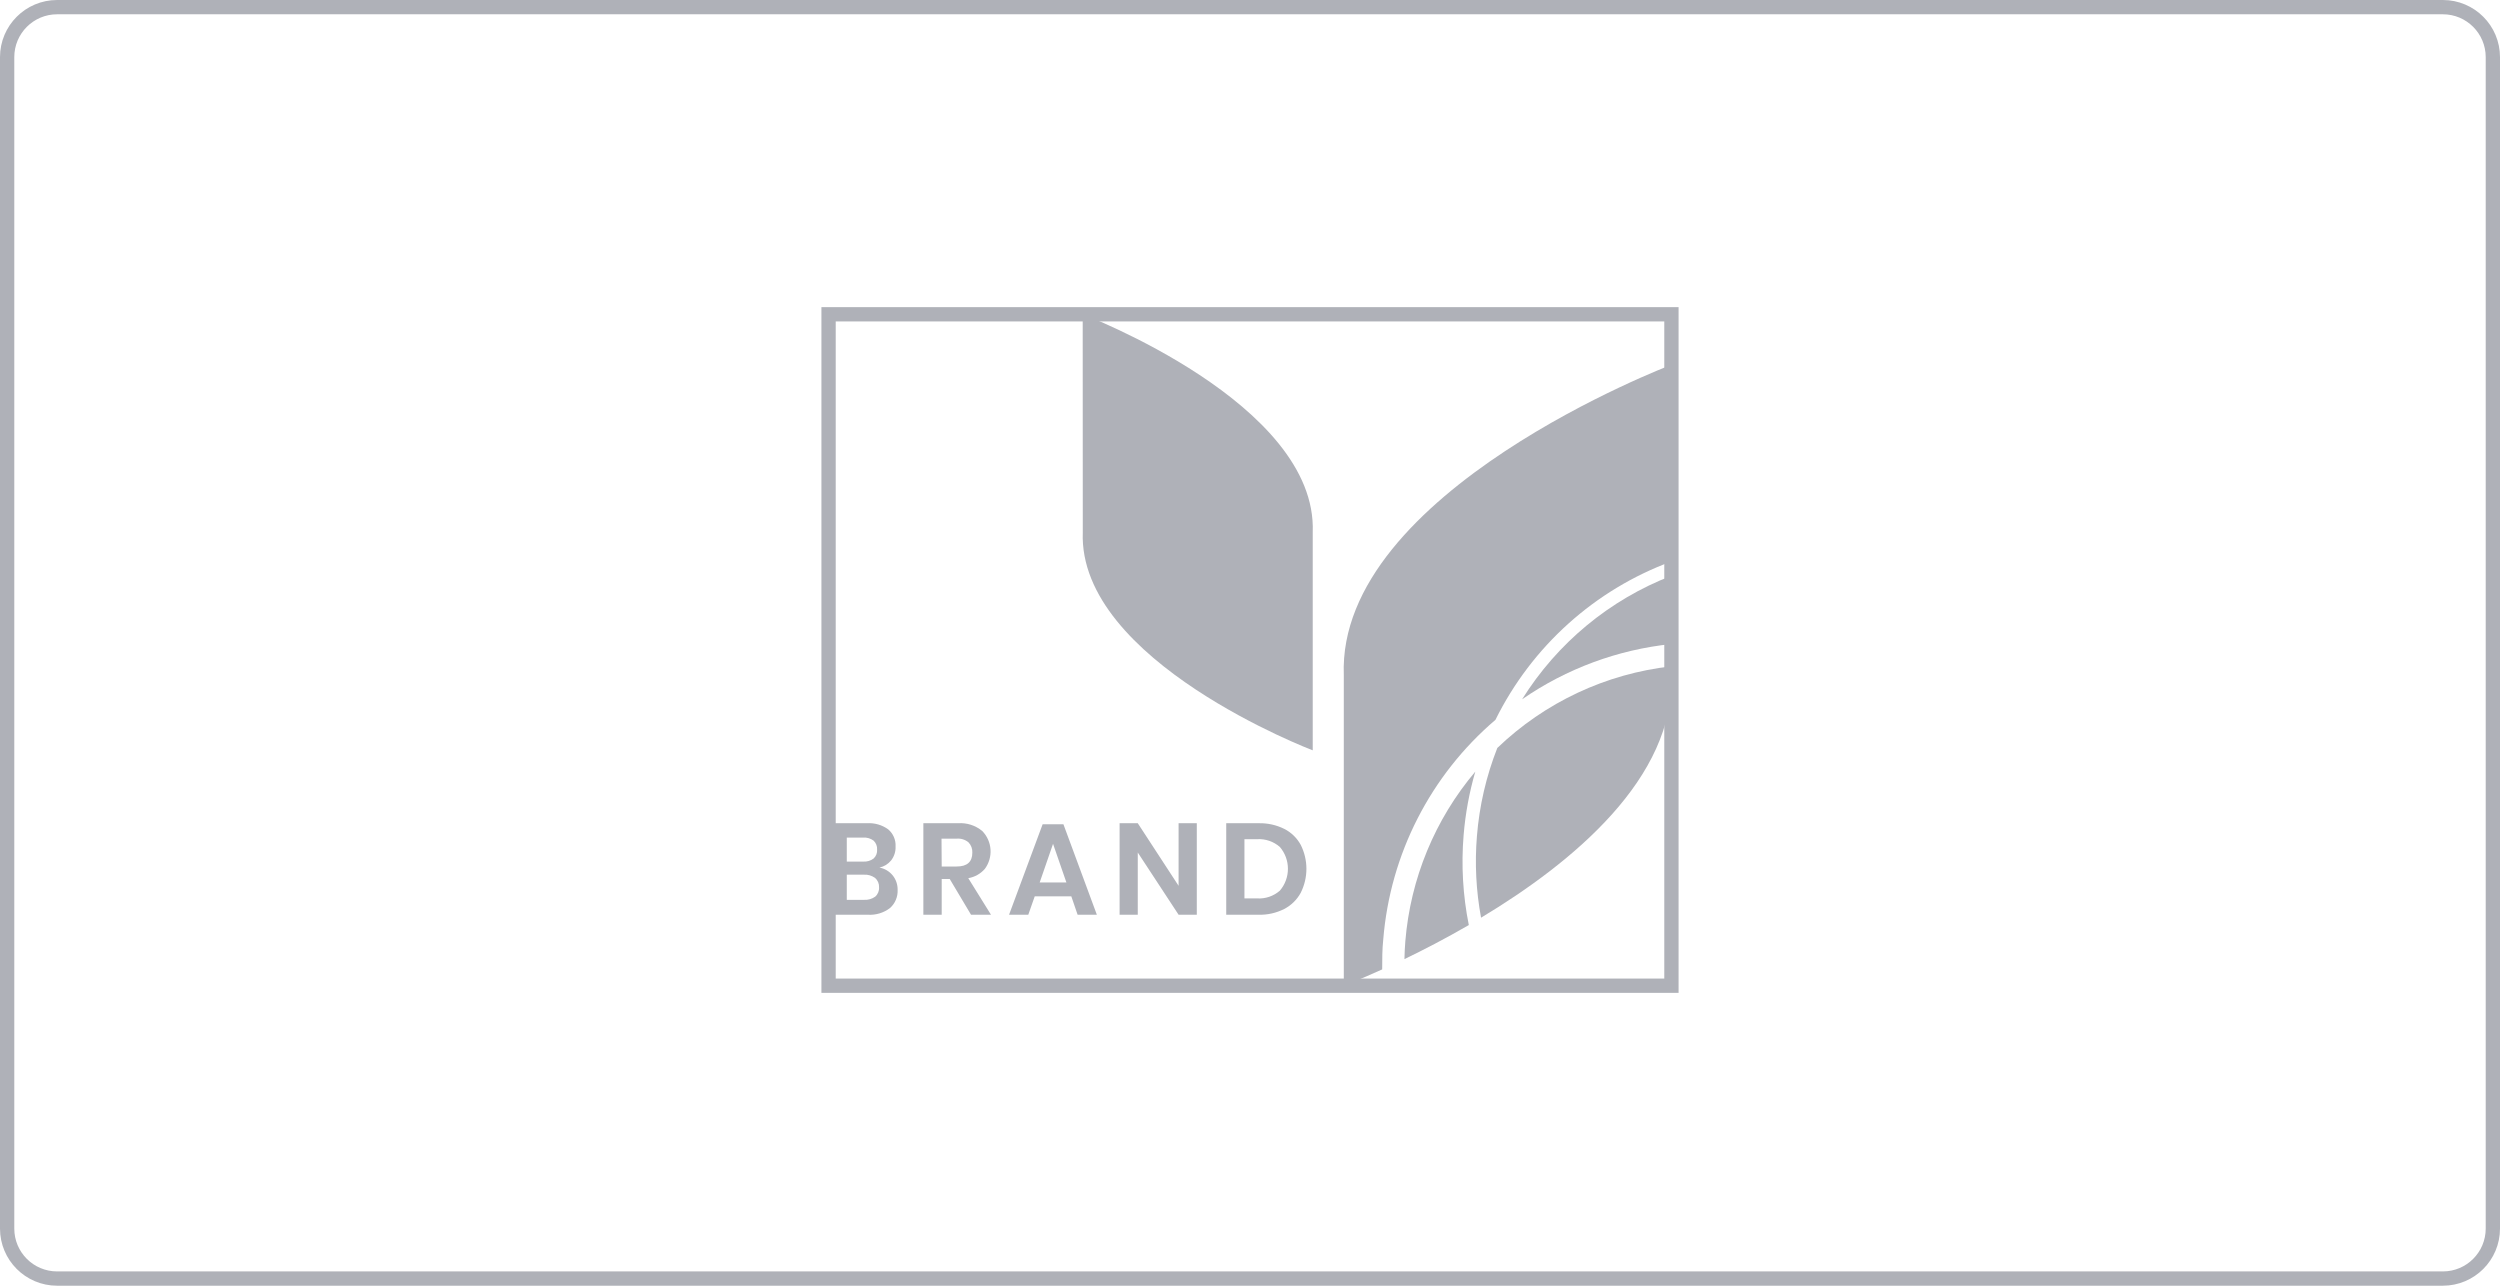
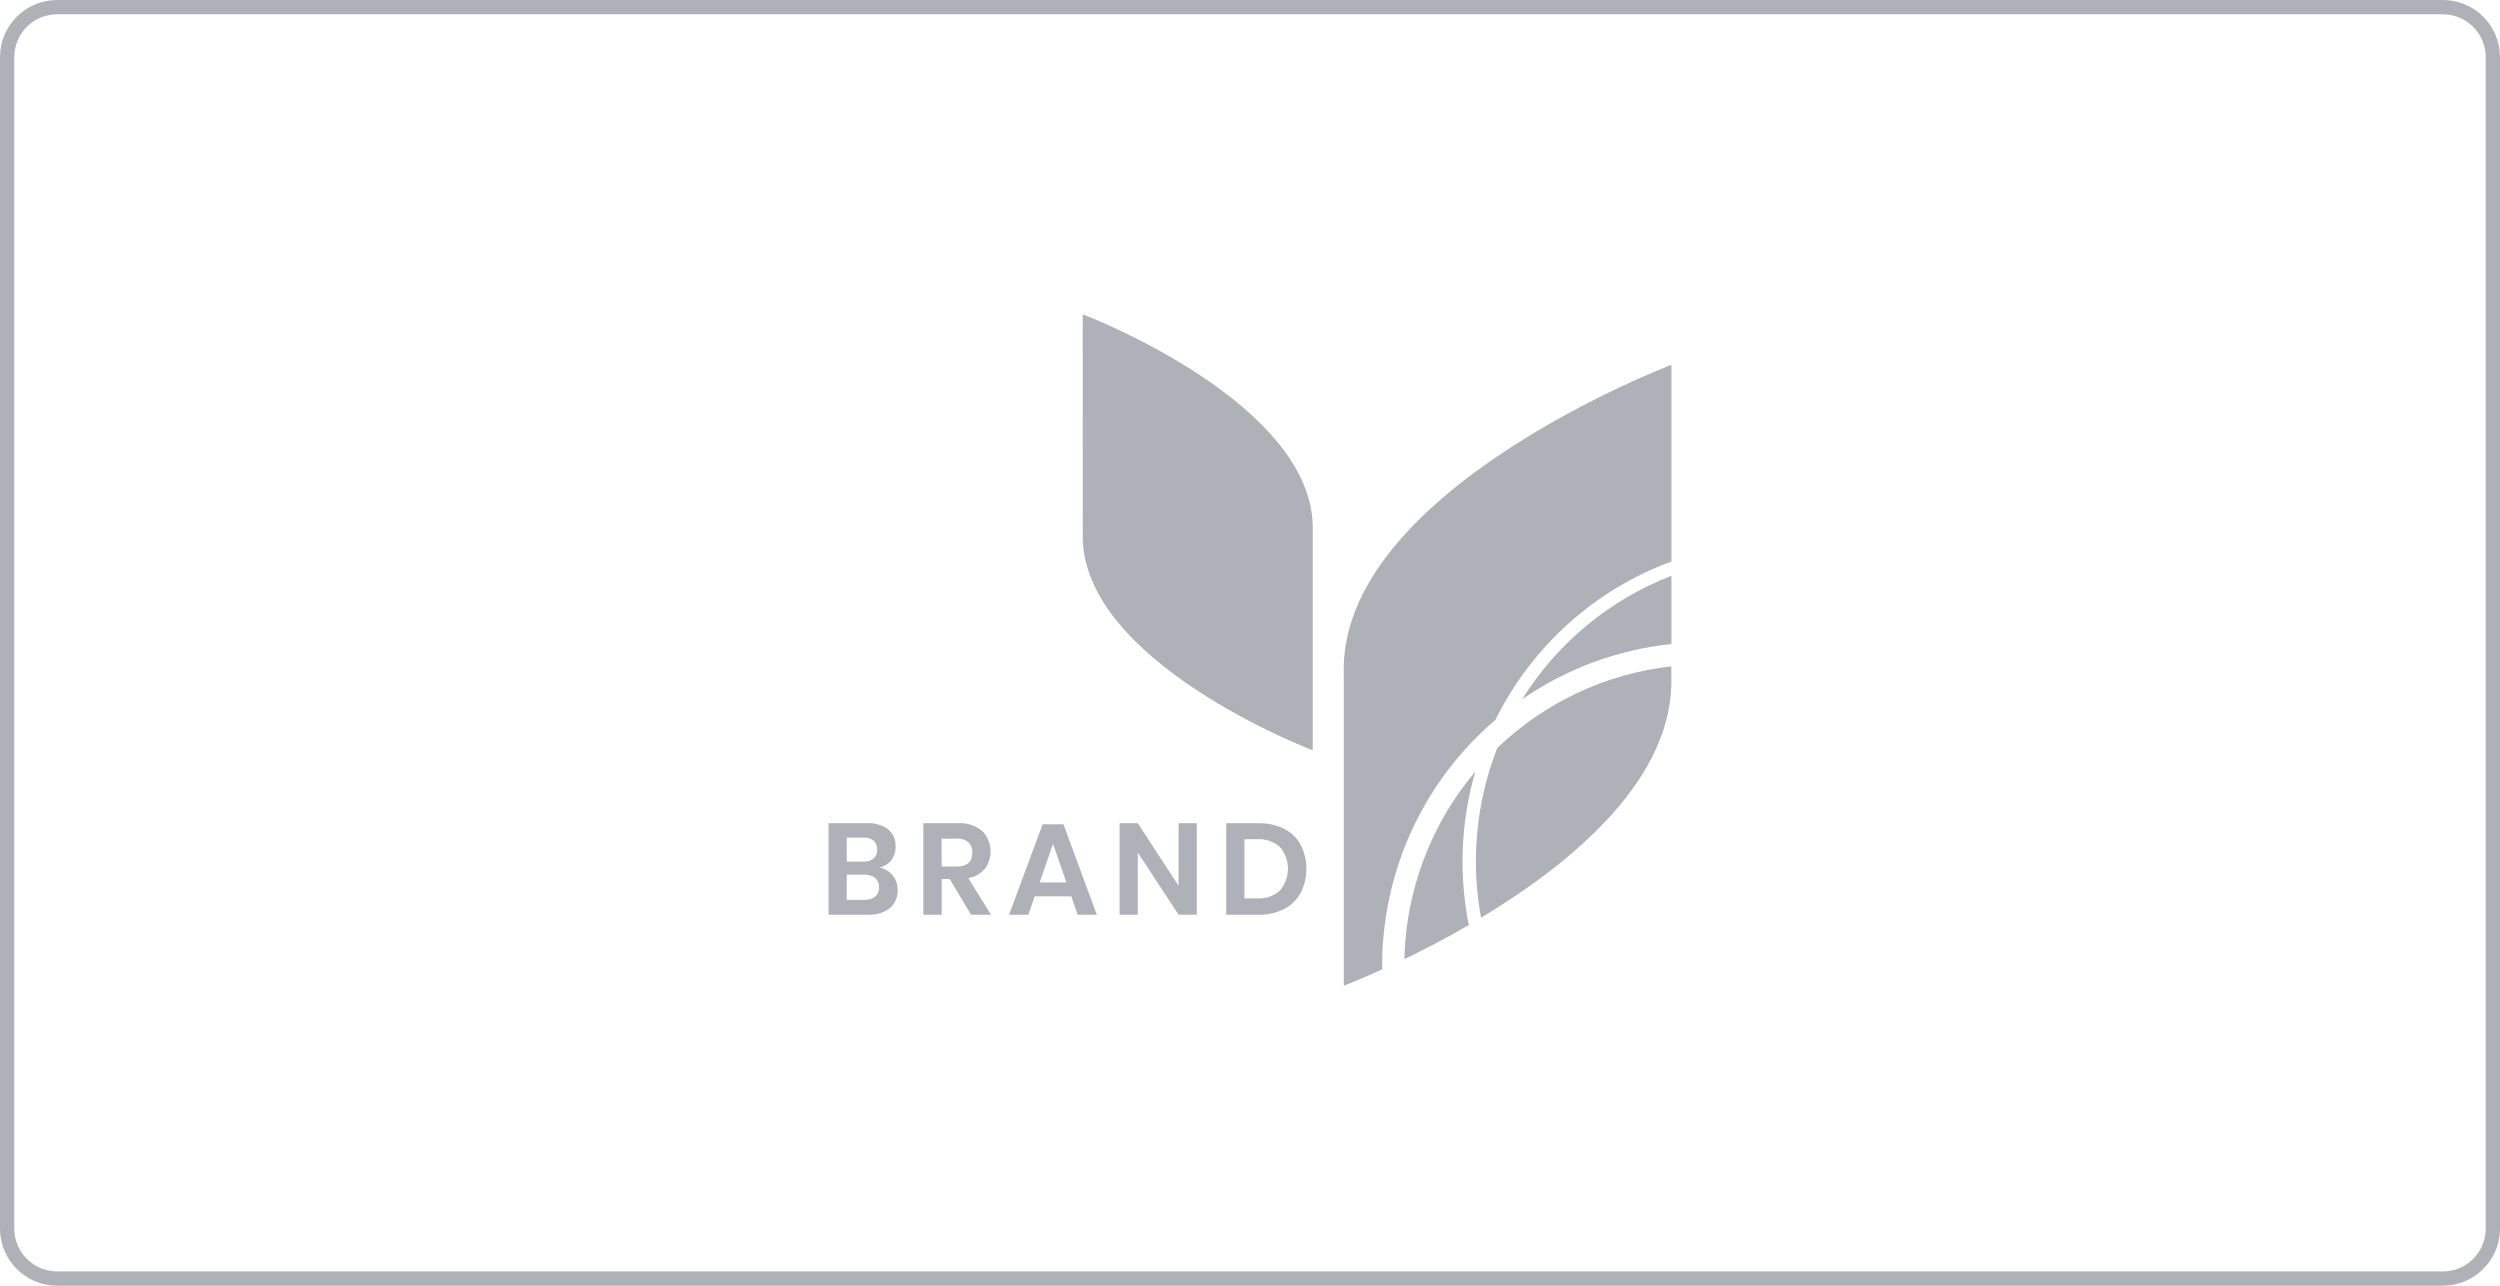
<svg xmlns="http://www.w3.org/2000/svg" width="175" height="90" viewBox="0 0 175 90" fill="none">
  <rect x="0.5" y="0.5" width="174" height="89" rx="3.5" stroke="#AFB1B8" />
  <path d="M62.488 61.278C62.718 61.563 62.84 61.921 62.834 62.288C62.845 62.528 62.803 62.767 62.71 62.988C62.618 63.209 62.477 63.406 62.297 63.565C61.851 63.904 61.298 64.069 60.739 64.031H58V57.626H60.683C61.213 57.591 61.738 57.741 62.17 58.052C62.343 58.197 62.48 58.381 62.571 58.589C62.661 58.797 62.702 59.023 62.69 59.25C62.706 59.603 62.595 59.951 62.379 60.23C62.17 60.484 61.883 60.66 61.562 60.73C61.925 60.797 62.254 60.991 62.488 61.278ZM59.275 60.311H60.422C60.682 60.33 60.941 60.255 61.151 60.098C61.237 60.02 61.304 59.922 61.346 59.814C61.389 59.706 61.406 59.589 61.397 59.472C61.405 59.356 61.387 59.24 61.345 59.132C61.303 59.024 61.238 58.926 61.154 58.846C60.938 58.685 60.671 58.609 60.403 58.631H59.275V60.311ZM61.263 62.767C61.355 62.687 61.427 62.586 61.474 62.474C61.521 62.361 61.542 62.238 61.534 62.116C61.541 61.993 61.52 61.869 61.472 61.755C61.423 61.641 61.35 61.54 61.257 61.459C61.032 61.292 60.756 61.21 60.478 61.228H59.275V62.989H60.493C60.767 63.005 61.039 62.927 61.263 62.767Z" fill="#AFB1B8" />
  <path d="M67.972 64.031L66.48 61.528H65.919V64.031H64.635V57.626H67.066C67.678 57.583 68.284 57.778 68.758 58.171C69.098 58.518 69.302 58.976 69.336 59.462C69.369 59.948 69.228 60.43 68.939 60.821C68.639 61.166 68.229 61.396 67.779 61.472L69.369 64.031H67.972ZM65.919 60.655H66.969C67.698 60.655 68.063 60.332 68.063 59.685C68.07 59.553 68.05 59.421 68.004 59.297C67.958 59.173 67.887 59.06 67.795 58.965C67.564 58.773 67.268 58.68 66.969 58.706H65.906L65.919 60.655Z" fill="#AFB1B8" />
  <path d="M74.991 62.742H72.432L71.98 64.031H70.634L72.984 57.698H74.439L76.78 64.031H75.433L74.991 62.742ZM74.648 61.772L73.713 59.069L72.778 61.772H74.648Z" fill="#AFB1B8" />
  <path d="M83.776 64.031H82.501L79.644 59.676V64.031H78.372V57.626H79.644L82.501 62.007V57.626H83.776V64.031Z" fill="#AFB1B8" />
  <path d="M91.05 62.498C90.786 62.982 90.385 63.375 89.897 63.628C89.342 63.909 88.726 64.048 88.105 64.031H85.836V57.626H88.105C88.725 57.61 89.34 57.745 89.897 58.021C90.385 58.267 90.787 58.657 91.05 59.138C91.312 59.658 91.449 60.234 91.449 60.818C91.449 61.402 91.312 61.977 91.05 62.498ZM89.591 62.345C89.955 61.919 90.155 61.377 90.155 60.816C90.155 60.255 89.955 59.713 89.591 59.288C89.151 58.902 88.578 58.707 87.996 58.743H87.111V62.889H87.996C88.578 62.926 89.151 62.73 89.591 62.345Z" fill="#AFB1B8" />
  <path d="M75.789 22C75.789 22 92.24 28.236 91.891 37.26V52.523C91.891 52.523 75.452 46.284 75.795 37.26L75.789 22Z" fill="#AFB1B8" />
  <path d="M106.548 48.95C109.655 46.803 113.249 45.473 117 45.082V40.304C112.677 41.977 109.01 45.01 106.548 48.95Z" fill="#AFB1B8" />
  <path d="M104.681 50.389C107.224 45.248 111.633 41.28 117 39.303V25.536C117 25.536 93.571 34.419 94.066 47.269V69C94.066 69 95.11 68.603 96.753 67.858C96.753 67.163 96.753 66.462 96.828 65.758C97.312 59.792 100.137 54.264 104.681 50.389Z" fill="#AFB1B8" />
  <path d="M102.453 58.462C102.576 56.955 102.85 55.464 103.272 54.012C100.443 57.359 98.73 61.512 98.373 65.887C98.339 66.3 98.32 66.713 98.311 67.138C99.641 66.497 101.19 65.696 102.817 64.754C102.402 62.684 102.279 60.566 102.453 58.462Z" fill="#AFB1B8" />
  <path d="M103.384 58.54C103.228 60.444 103.326 62.36 103.674 64.238C110.075 60.392 117.268 54.45 116.991 47.269V46.644C112.417 47.157 108.138 49.165 104.812 52.357C104.033 54.335 103.552 56.419 103.384 58.54Z" fill="#AFB1B8" />
-   <rect x="58" y="22" width="59" height="47" stroke="#AFB1B8" />
</svg>
